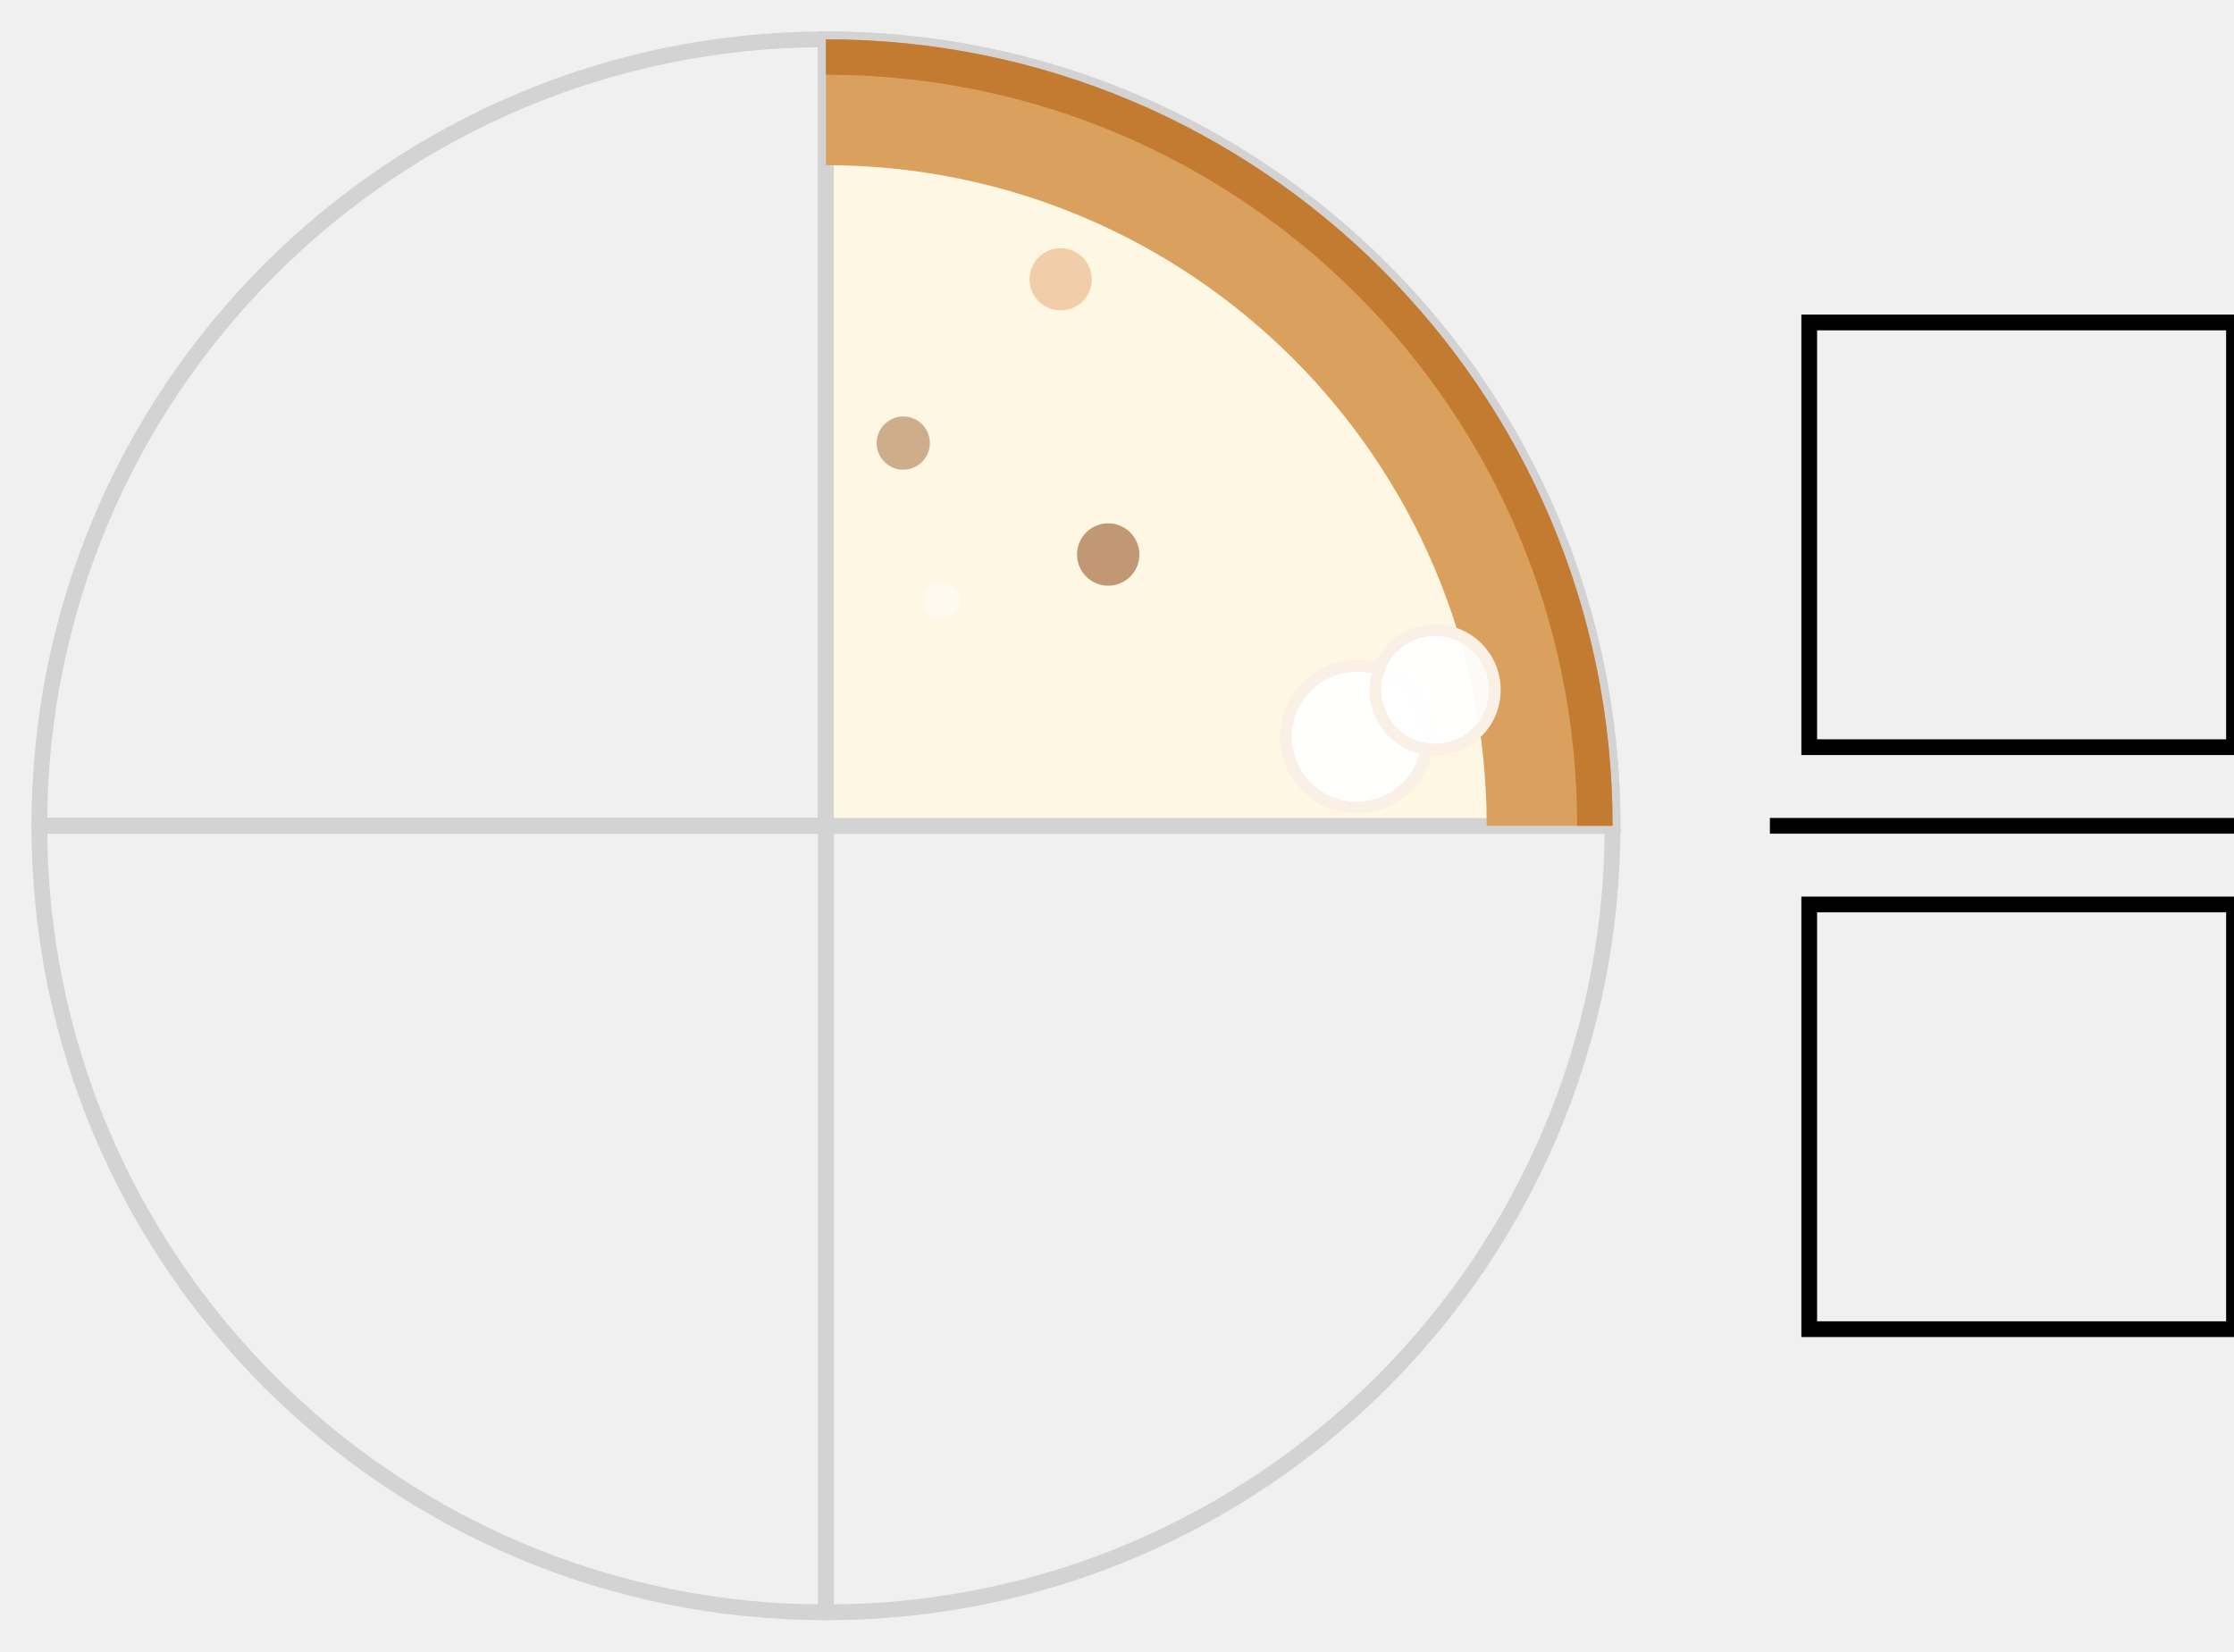
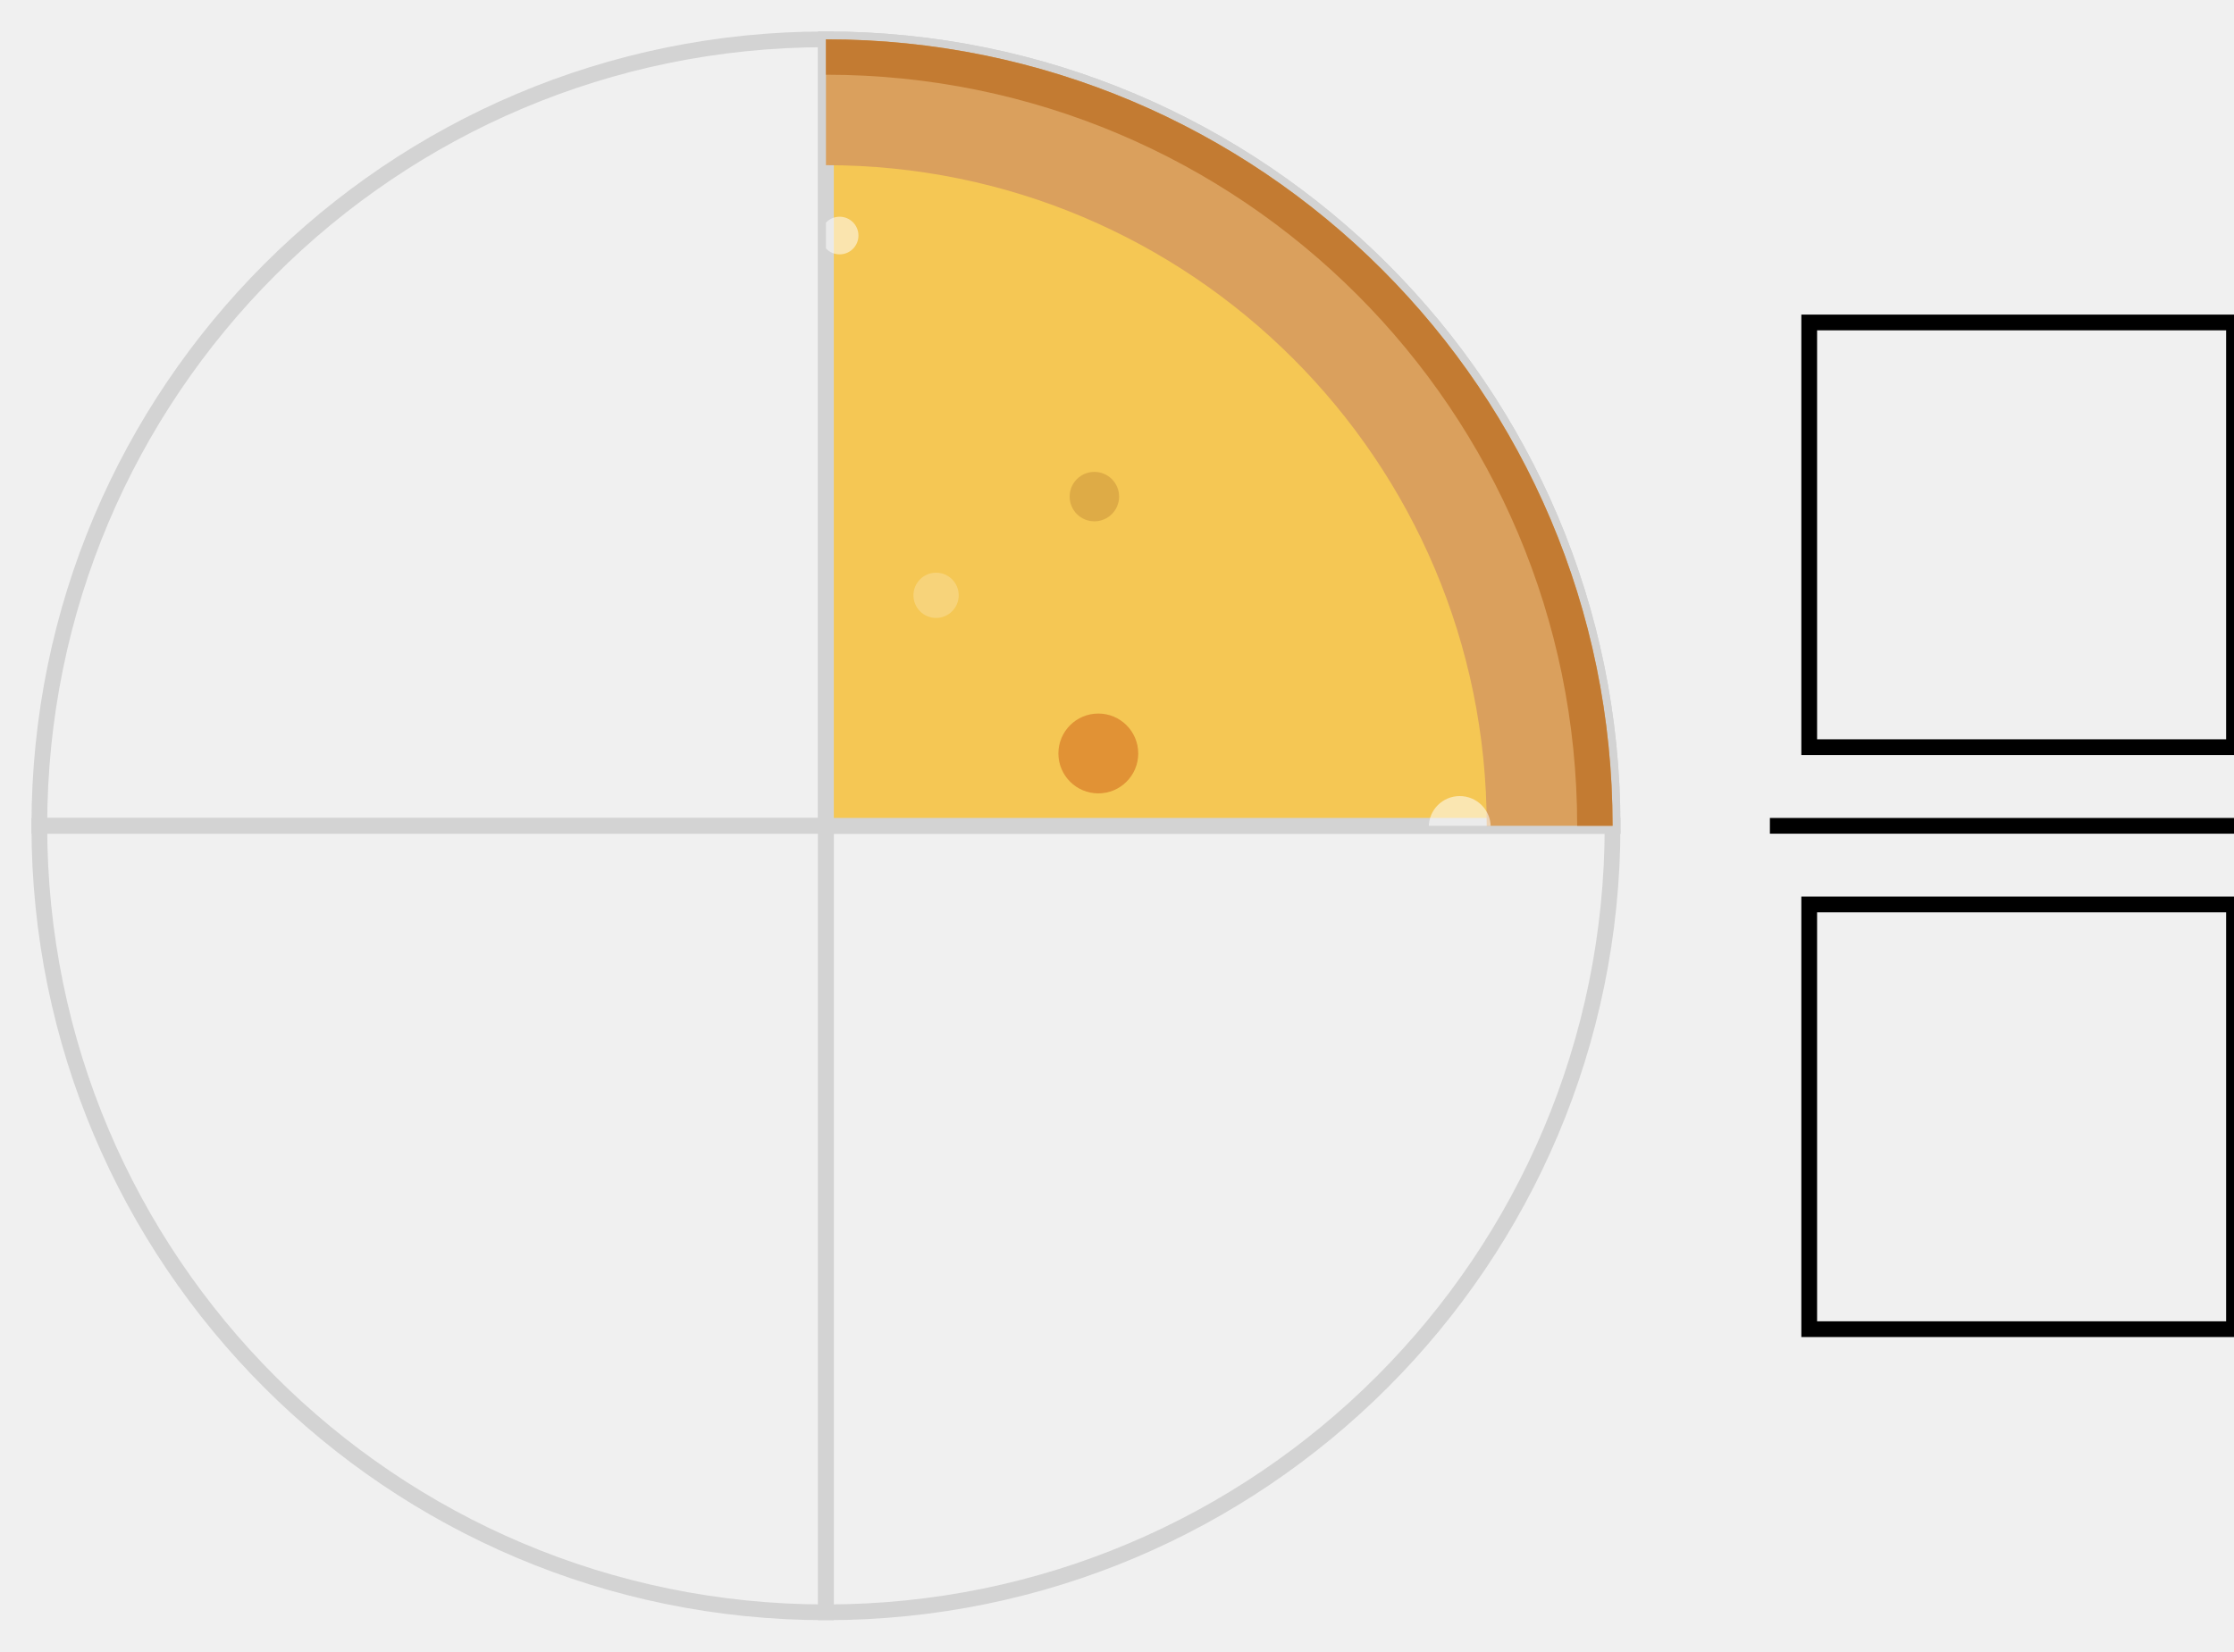
<svg xmlns="http://www.w3.org/2000/svg" xmlns:xlink="http://www.w3.org/1999/xlink" width="284.0" height="210" viewBox="0 0 284.0 210">
  <defs>
-     <clipPath id="clip-4461779264-4461437136">
+     <clipPath id="clip-4478130496-4542364880">
      <path d="M105.0,105.0 L105.0,5.0 A100,100,0,0,1,205.0,105.0 Z" fill="none" />
    </clipPath>
  </defs>
  <g>
    <path d="M105.0,105.0 L105.0,5.0 A100,100,0,0,1,205.0,105.0 Z" fill="none" stroke="lightgray" stroke-width="2" />
    <path d="M105.0,105.0 L205.0,105.0 A100,100,0,0,1,105.0,205.0 Z" fill="none" stroke="lightgray" stroke-width="2" />
    <path d="M105.0,105.0 L105.0,205.0 A100,100,0,0,1,5.0,105 Z" fill="none" stroke="lightgray" stroke-width="2" />
    <path d="M105.0,105.0 L5.0,105 A100,100,0,0,1,105,5.0 Z" fill="none" stroke="lightgray" stroke-width="2" />
-     <path d="M105.0,105.0 L105.0,5.0 A100,100,0,0,1,205.0,105.0 Z" fill="#FEF7E3" stroke="lightgray" stroke-width="2" />
-     <use xlink:href="#clip-4461779264-4461437136" />
-     <g clip-path="url(#clip-4461779264-4461437136)">
+     <path d="M105.0,105.0 L105.0,5.0 A100,100,0,0,1,205.0,105.0 Z" fill="#F5C754" stroke="lightgray" stroke-width="2" />
+     <use xlink:href="#clip-4478130496-4542364880" />
+     <g clip-path="url(#clip-4478130496-4542364880)">
      <circle cx="105.0" cy="105.0" r="92" stroke="#DAA05D" stroke-width="16" fill="none" />
      <circle cx="105.0" cy="105.0" r="98" stroke="#C37B32" stroke-width="5" fill="none" />
-       <circle cx="41.786" cy="88.854" r="5.034" fill="#D2691E" fill-opacity="0.214" />
-       <circle cx="164.61" cy="128.906" r="5.851" fill="#D2691E" fill-opacity="0.482" />
-       <circle cx="43.994" cy="56.691" r="4.518" fill="#8B4513" fill-opacity="0.203" />
-       <circle cx="86.084" cy="52.276" r="4.834" fill="#D2691E" fill-opacity="0.583" />
-       <circle cx="149.894" cy="176.401" r="3.737" fill="#FFFFFF" fill-opacity="0.422" />
-       <circle cx="119.669" cy="76.371" r="2.342" fill="#FFFFFF" fill-opacity="0.381" />
-       <circle cx="177.37" cy="132.186" r="4.294" fill="#FFFFFF" fill-opacity="0.255" />
-       <circle cx="134.837" cy="35.513" r="3.955" fill="#D2691E" fill-opacity="0.292" />
-       <circle cx="75.544" cy="111.46" r="4.313" fill="#8B4513" fill-opacity="0.494" />
-       <circle cx="140.882" cy="70.505" r="3.965" fill="#8B4513" fill-opacity="0.533" />
-       <circle cx="161.549" cy="142.245" r="4.77" fill="#FFFFFF" fill-opacity="0.491" />
-       <circle cx="185.003" cy="115.284" r="4.217" fill="#FFFFFF" fill-opacity="0.369" />
-       <circle cx="134.462" cy="137.132" r="5.628" fill="#FFDE75" fill-opacity="0.293" />
-       <circle cx="53.263" cy="158.269" r="4.186" fill="#FFDE75" fill-opacity="0.294" />
-       <circle cx="114.831" cy="56.338" r="3.383" fill="#8B4513" fill-opacity="0.414" />
-       <circle cx="114.965" cy="178.355" r="6.195" fill="#FFFFFF" fill-opacity="0.95" stroke="#FAF0E6" stroke-width="1.5" />
-       <circle cx="172.481" cy="93.675" r="9.002" fill="#FFFFFF" fill-opacity="0.95" stroke="#FAF0E6" stroke-width="1.5" />
-       <circle cx="121.418" cy="151.465" r="11.393" fill="#FFFFFF" fill-opacity="0.95" stroke="#FAF0E6" stroke-width="1.5" />
-       <circle cx="182.436" cy="87.715" r="7.592" fill="#FFFFFF" fill-opacity="0.95" stroke="#FAF0E6" stroke-width="1.5" />
-       <circle cx="75.943" cy="171.149" r="5.389" fill="#FFFFFF" fill-opacity="0.95" stroke="#FAF0E6" stroke-width="1.5" />
-       <circle cx="179.38" cy="129.215" r="5.591" fill="#FFFFFF" fill-opacity="0.95" stroke="#FAF0E6" stroke-width="1.5" />
+       <circle cx="139.625" cy="95.8" r="5.075" fill="#D2691E" fill-opacity="0.563" />
+       <circle cx="185.569" cy="105.157" r="3.94" fill="#FFFFFF" fill-opacity="0.544" />
+       <circle cx="42.025" cy="48.654" r="5.316" fill="#FFDE75" fill-opacity="0.493" />
+       <circle cx="102.467" cy="115.85" r="4.064" fill="#FFFFFF" fill-opacity="0.284" />
+       <circle cx="125.099" cy="153.967" r="3.484" fill="#FFDE75" fill-opacity="0.363" />
+       <circle cx="119" cy="75.693" r="2.877" fill="#FFFFFF" fill-opacity="0.221" />
+       <circle cx="119.907" cy="116.045" r="3.706" fill="#FFFFFF" fill-opacity="0.509" />
+       <circle cx="50.732" cy="126.488" r="5.7" fill="#8B4513" fill-opacity="0.556" />
+       <circle cx="78.682" cy="104.1" r="5.601" fill="#FFFFFF" fill-opacity="0.504" />
+       <circle cx="66.376" cy="165.258" r="3.725" fill="#8B4513" fill-opacity="0.342" />
+       <circle cx="106.739" cy="29.949" r="2.393" fill="#FFFFFF" fill-opacity="0.527" />
+       <circle cx="43.243" cy="116.905" r="3.849" fill="#FFFFFF" fill-opacity="0.562" />
+       <circle cx="139.124" cy="63.141" r="3.144" fill="#8B4513" fill-opacity="0.218" />
+       <circle cx="108.137" cy="130.013" r="4.188" fill="#FFFFFF" fill-opacity="0.536" />
+       <circle cx="42.748" cy="96.287" r="4.291" fill="#8B4513" fill-opacity="0.239" />
+       <ellipse cx="167.875" cy="130.42" rx="5.874" ry="8.771" fill="#FFFDF0" fill-opacity="0.6" />
+       <ellipse cx="167.935" cy="129.436" rx="2.35" ry="2.224" fill="#FFFFFF" fill-opacity="0.85" />
+       <ellipse cx="81.53" cy="166.821" rx="6.946" ry="7.909" fill="#FFFDF0" fill-opacity="0.6" />
+       <ellipse cx="82.088" cy="167.367" rx="4.617" ry="3.683" fill="#FFFFFF" fill-opacity="0.85" />
+       <ellipse cx="50.282" cy="106.247" rx="9.216" ry="6.893" fill="#FFFDF0" fill-opacity="0.6" />
+       <ellipse cx="50.678" cy="106.945" rx="3.701" ry="2.265" fill="#FFFFFF" fill-opacity="0.85" />
    </g>
    <rect x="230.0" y="41.0" width="54.0" height="54.0" fill="none" stroke="black" stroke-width="2" />
    <rect x="230.0" y="115.0" width="54.0" height="54.0" fill="none" stroke="black" stroke-width="2" />
    <path d="M225.0,105.0 L289.0,105.0" stroke="black" stroke-width="2" />
  </g>
</svg>
